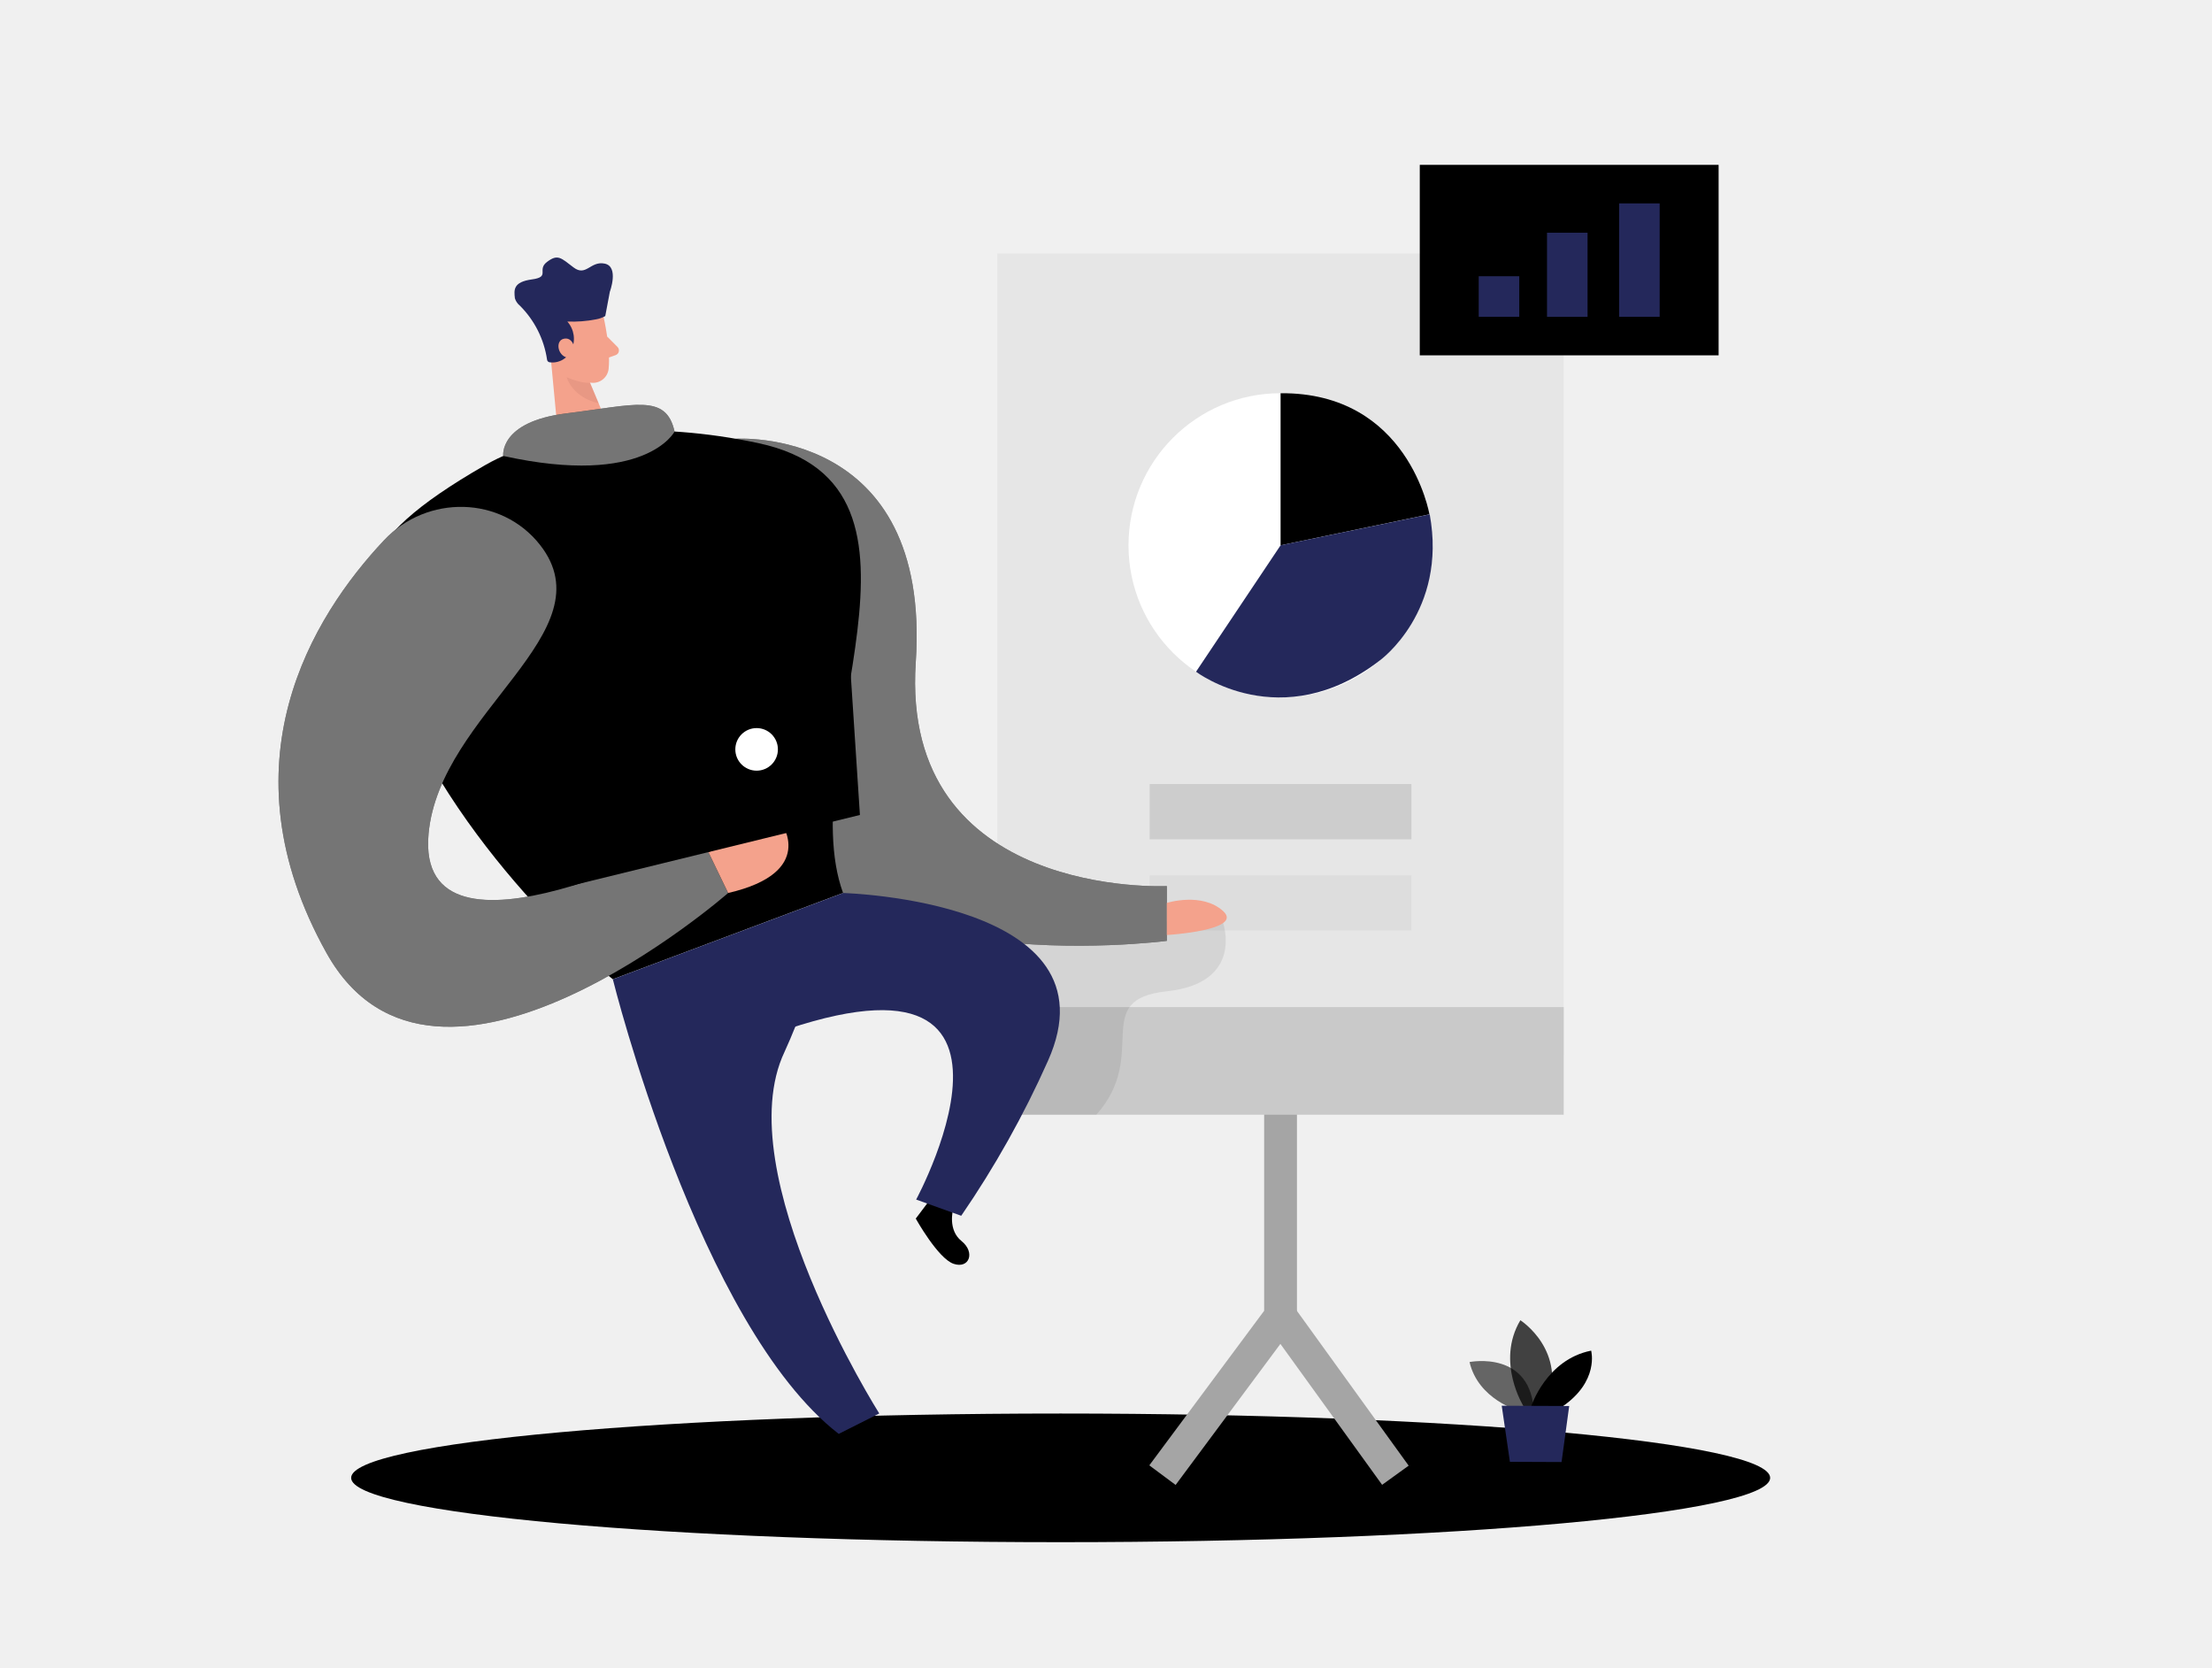
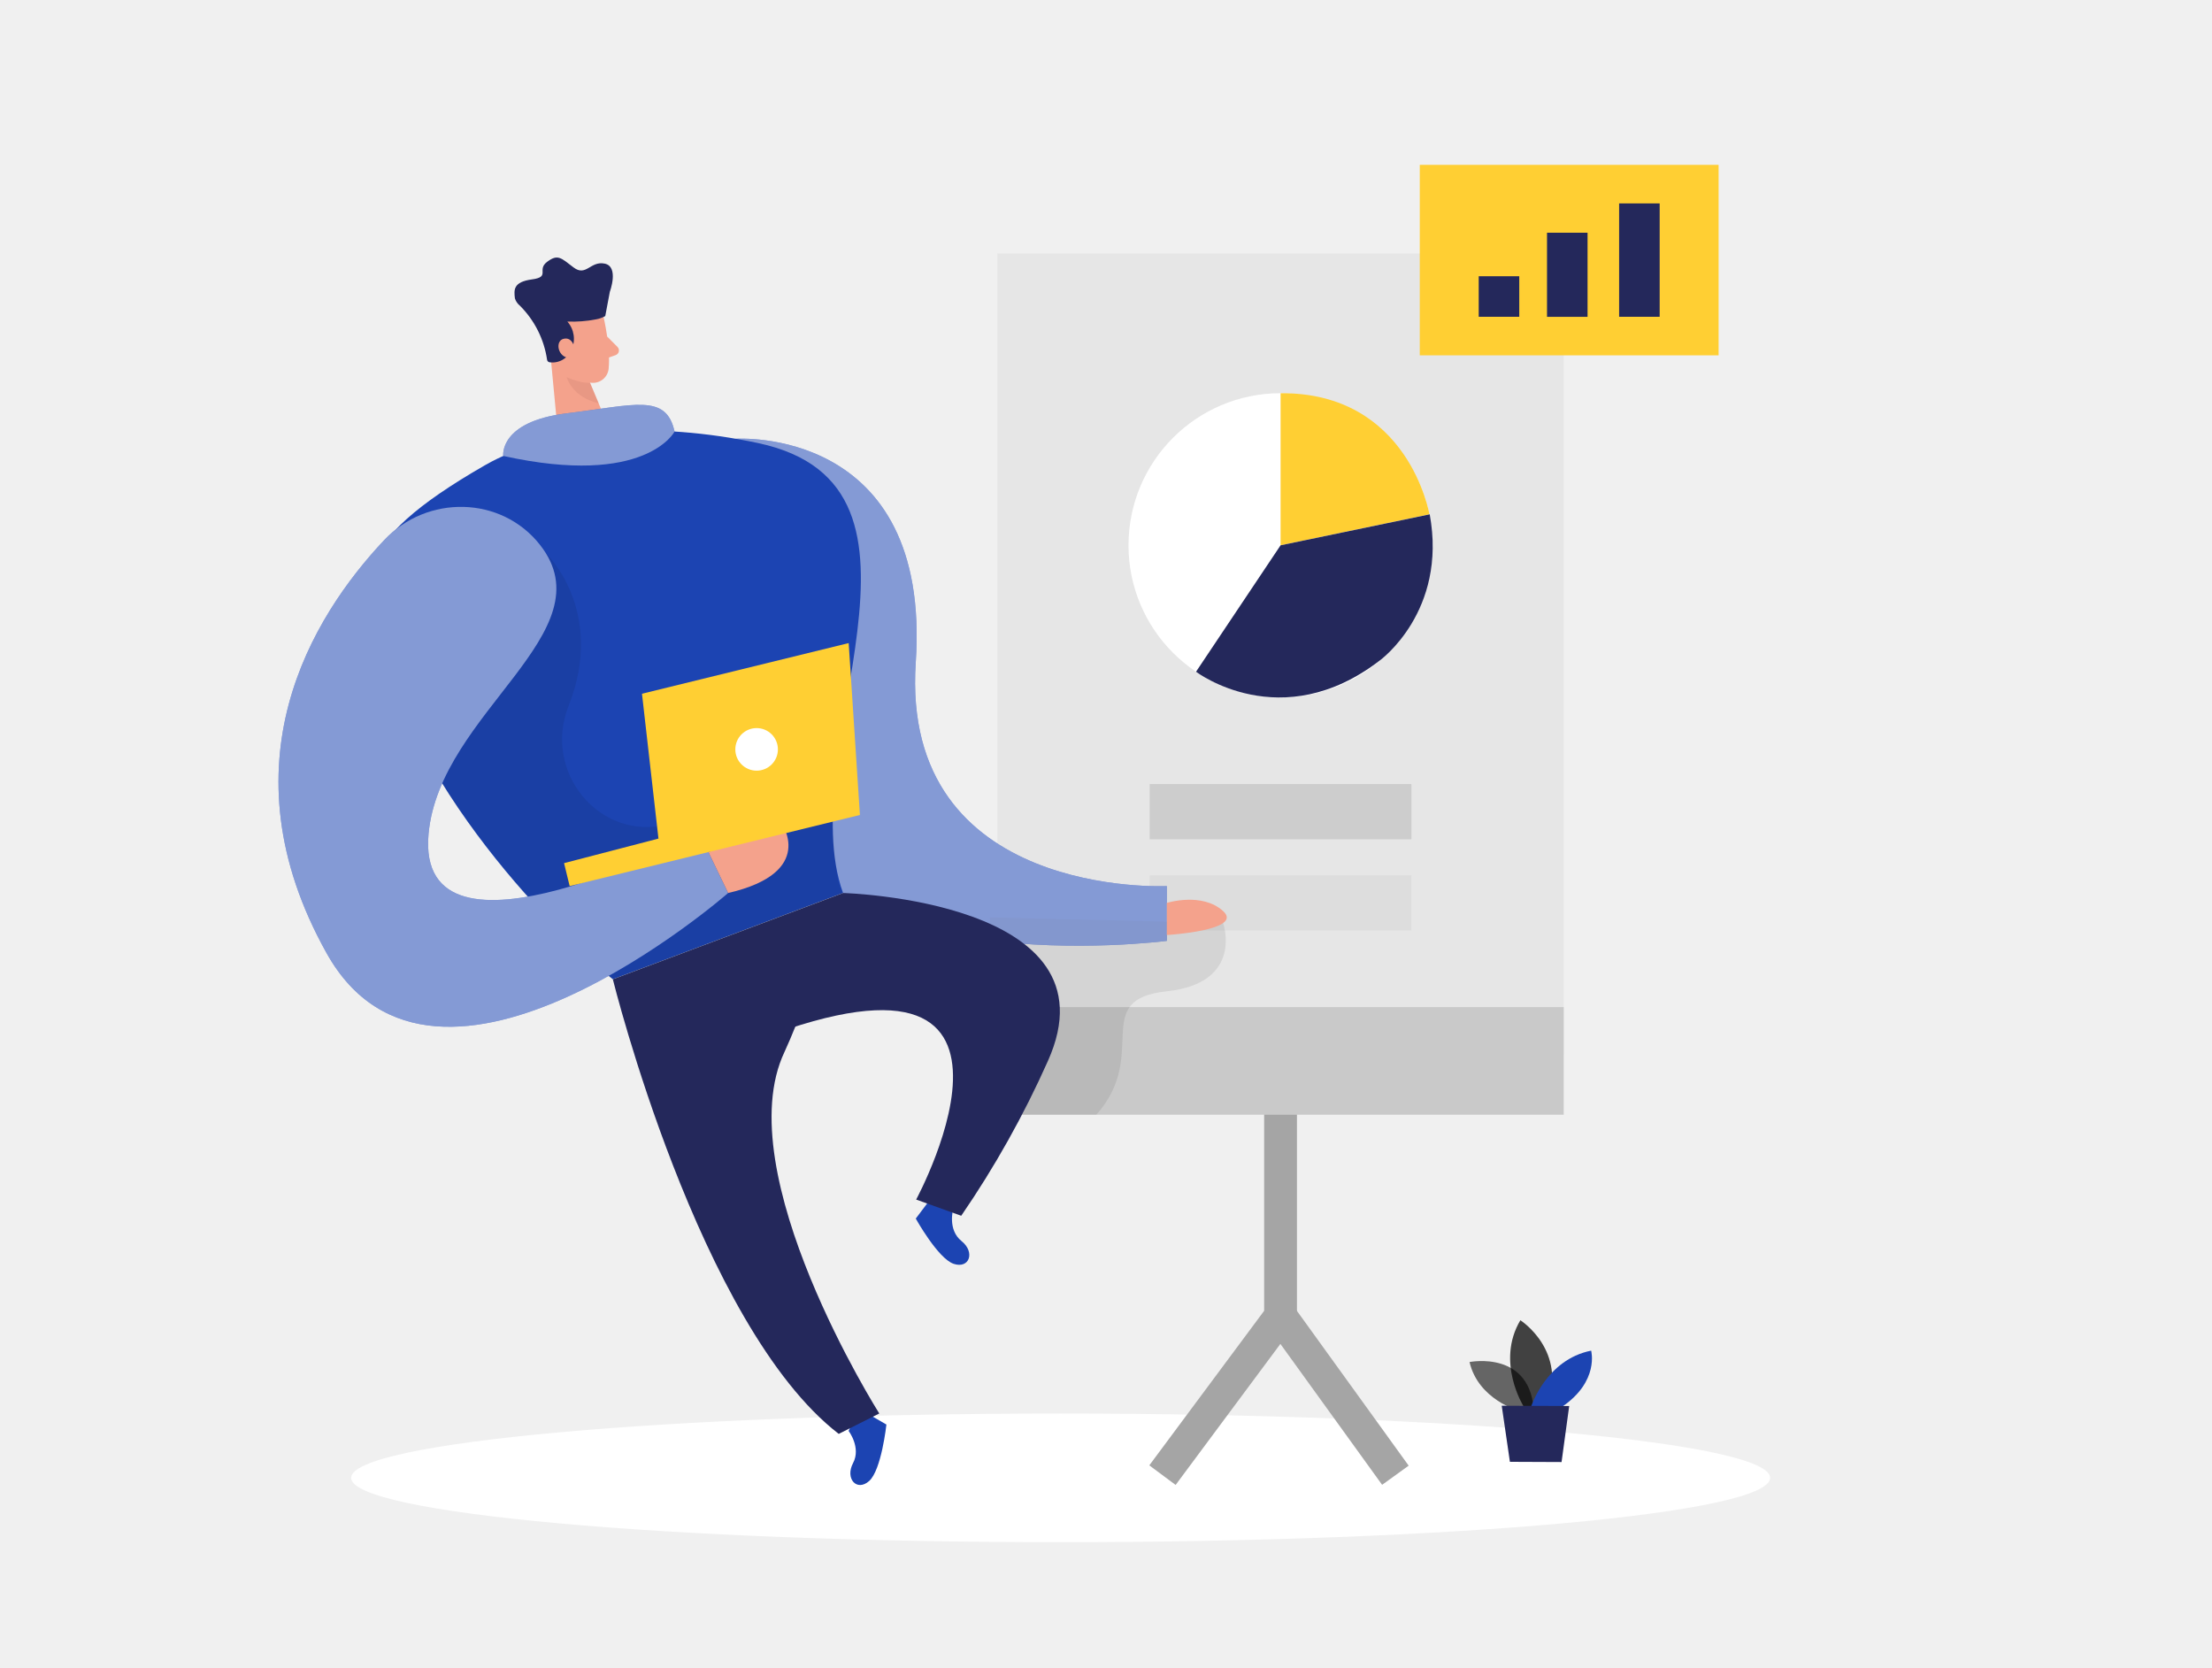
<svg xmlns="http://www.w3.org/2000/svg" id="Layer_1" data-name="Layer 1" viewBox="0 0 400 300" width="406" height="306" class="illustration styles_illustrationTablet__1DWOa">
-   <ellipse cx="191.8" cy="266.48" rx="128.3" ry="11.63" class="fill-paper" />
-   <path class="fill-primary" d="M153.46,258s2.29,3,.8,5.81.68,5.22,2.91,3.24,3.12-10.21,3.12-10.21l-5.07-2.93Z" />
-   <path class="fill-primary" d="M172.34,218s-1,3.63,1.53,5.66,1.41,5.07-1.42,4.12-6.85-8.18-6.85-8.18l3.52-4.67Z" />
+   <ellipse cx="191.8" cy="266.48" rx="128.3" ry="11.63" class="fill-paper" fill="#fff" />
+   <path class="fill-primary" fill="#1c44b2" d="M153.46,258s2.29,3,.8,5.81.68,5.22,2.91,3.24,3.12-10.21,3.12-10.21l-5.07-2.93Z" />
+   <path class="fill-primary" fill="#1c44b2" d="M172.34,218s-1,3.63,1.53,5.66,1.41,5.07-1.42,4.12-6.85-8.18-6.85-8.18l3.52-4.67Z" />
  <polygon points="212.59 267.76 207.83 264.22 228.6 236.27 228.6 188.13 234.53 188.13 234.53 238.23 212.59 267.76" fill="#a5a5a5" />
  <rect x="238.39" y="232.03" width="5.92" height="37.53" transform="translate(-101.14 188.74) rotate(-35.83)" fill="#a5a5a5" />
  <path d="M274.65,254.35s-7.32-2-8.91-8.81c0,0,11.34-2.29,11.66,9.41Z" class="fill-primary" opacity="0.58" />
  <path d="M275.55,253.62s-5.12-8.08-.62-15.64c0,0,8.62,5.48,4.79,15.66Z" class="fill-primary" opacity="0.73" />
-   <path d="M276.86,253.63s2.71-8.54,10.87-10.15c0,0,1.53,5.54-5.29,10.17Z" class="fill-primary" />
+   <path fill="#1c44b2" d="M276.86,253.63s2.71-8.54,10.87-10.15c0,0,1.53,5.54-5.29,10.17Z" class="fill-primary" />
  <polygon points="271.56 253.44 273.04 263.58 282.38 263.62 283.76 253.49 271.56 253.44" fill="#24285b" />
  <rect x="180.36" y="45.09" width="102.41" height="144.83" fill="#e6e6e6" />
  <rect x="180.36" y="181.36" width="102.41" height="19.46" fill="#c9c9c9" />
  <rect x="207.9" y="141.03" width="47.33" height="9.99" fill="#a5a5a5" opacity="0.39" />
  <rect x="207.9" y="157.52" width="47.33" height="9.99" fill="#a5a5a5" opacity="0.13" />
-   <rect class="fill-warning" x="256.74" y="29.07" width="54.04" height="34.44" />
+   <rect fill="#ffcf33" x="256.74" y="29.07" width="54.04" height="34.44" />
  <rect x="267.4" y="49.21" width="7.33" height="7.33" fill="#24285b" />
-   <path d="M133,78.6S168.47,76.13,165.6,119,211,159.48,211,159.48v9.9s-66,8.67-72-28.35S133,78.6,133,78.6Z" class="fill-primary" />
+   <path d="M133,78.6S168.47,76.13,165.6,119,211,159.48,211,159.48v9.9s-66,8.67-72-28.35S133,78.6,133,78.6Z" fill="#1c44b2" />
  <path d="M221.18,166.17S225,177,211,178.5s-3,11.39-12.75,22.32H181.5L179,165.13Z" opacity="0.08" />
  <path d="M133,78.6S168.47,76.13,165.6,119,211,159.48,211,159.48v9.9s-66,8.67-72-28.35S133,78.6,133,78.6Z" fill="#fff" opacity="0.46" />
  <rect x="279.75" y="41.34" width="7.33" height="15.21" fill="#24285b" />
  <rect x="292.79" y="36.04" width="7.33" height="20.5" fill="#24285b" />
  <circle cx="231.57" cy="97.86" r="27.5" fill="#fff" />
-   <path class="fill-warning" d="M231.57,70.36v27.5l26.92-5.6S254.74,70.18,231.57,70.36Z" />
+   <path fill="#ffcf33" d="M231.57,70.36v27.5l26.92-5.6S254.74,70.18,231.57,70.36Z" />
  <path d="M231.57,97.86l-15.29,22.86s15.41,11.73,33.26-2.06c0,0,12.22-8.85,9-26.4Z" fill="#24285b" />
  <path d="M109.15,56.61s1.3,5.5.91,9.34a2.84,2.84,0,0,1-3.13,2.52,6.26,6.26,0,0,1-5.53-4L99,59.88a5.07,5.07,0,0,1,1.43-5.68C103.26,51.47,108.53,53.22,109.15,56.61Z" fill="#f4a28c" />
  <polygon points="99.48 62.75 101.22 81.17 111.3 79.49 105.99 66.76 99.48 62.75" fill="#f4a28c" />
  <path d="M98.93,64.32h0a.53.53,0,0,0,.47.45,3.75,3.75,0,0,0,3.94-2.25,4.7,4.7,0,0,0-.75-5.12A22.3,22.3,0,0,0,107.8,57a5.09,5.09,0,0,0,1.65-.59l.83-4.4s1.69-4.53-.92-5.08-3.36,2.43-5.65.68-2.85-2.45-4.78-1,.67,2.71-2.73,3.17-3.27,1.87-3.09,3.42A2.72,2.72,0,0,0,94,54.52,17.33,17.33,0,0,1,98.93,64.32Z" fill="#24285b" />
  <path d="M103.92,62.26s-.36-2.14-2-1.74S100.87,64,103.11,64Z" fill="#f4a28c" />
  <path d="M109.79,60.11,111.67,62a.9.9,0,0,1-.36,1.48l-2.08.72Z" fill="#f4a28c" />
  <path d="M106.67,68.47s-1.3.23-4.2-1c0,0,.92,3.58,5.79,4.71Z" fill="#ce8172" opacity="0.31" />
-   <path d="M69.83,120.21C64.47,105.13,62.5,97.86,87.7,83.38c12-6.9,30.92-7.93,49.41-4,36.7,7.83,6,55.53,15.34,81.34l-41.63,15.6S81.52,153,69.83,120.21Z" class="fill-primary" />
+   <path d="M69.83,120.21C64.47,105.13,62.5,97.86,87.7,83.38c12-6.9,30.92-7.93,49.41-4,36.7,7.83,6,55.53,15.34,81.34l-41.63,15.6S81.52,153,69.83,120.21Z" fill="#1c44b2" />
  <path d="M110.82,176.33s15.52,62.64,40.85,82.2l7.33-3.69s-27.53-43.51-17.13-65.39a99,99,0,0,0,3.74-9.41l6.84-19.31Z" fill="#24285b" />
  <path d="M98.67,99.23s11,10.37,4.14,27.69c-4.74,11.91,5.61,24.55,18,21.4.37-.1.76-.2,1.15-.32,18.25-5.5,28.59-.17,28.59-.17s.3,10.89,1.86,12.9l-41.63,15.6-1-.64-14.38-14.3S84.79,149.15,80,140.92,98.67,99.23,98.67,99.23Z" opacity="0.08" />
  <path d="M152.45,160.73s50.06,1.32,37.05,30.36a175.61,175.61,0,0,1-15.68,28l-8.15-2.93s29-53.6-34-26.69Z" fill="#24285b" />
-   <path d="M97.64,97.77c-7-8.89-20.42-9.1-28.16-.86-13,13.8-29.57,40.45-10.42,74.7,19.76,35.34,72.61-10.88,72.61-10.88L126.5,150s-51.5,27-49,0C79.53,128.06,110.08,113.58,97.64,97.77Z" class="fill-primary" />
+   <path d="M97.64,97.77c-7-8.89-20.42-9.1-28.16-.86-13,13.8-29.57,40.45-10.42,74.7,19.76,35.34,72.61-10.88,72.61-10.88L126.5,150s-51.5,27-49,0C79.53,128.06,110.08,113.58,97.64,97.77Z" fill="#1c44b2" />
  <path d="M97.64,97.77c-7-8.89-20.42-9.1-28.16-.86-13,13.8-29.57,40.45-10.42,74.7,19.76,35.34,72.61-10.88,72.61-10.88L126.5,150s-51.5,27-49,0C79.53,128.06,110.08,113.58,97.64,97.77Z" fill="#fff" opacity="0.46" />
  <path d="M128.1,153.33,141.25,148s6.58,9-9.58,12.73Z" fill="#f4a28c" />
-   <polygon class="fill-warning" points="155.5 146.62 153.47 115.54 116.09 124.7 119.07 150.89 102 155.33 103.01 159.48 155.5 146.62" />
+   <polygon fill="#ffcf33" points="155.5 146.62 153.47 115.54 116.09 124.7 119.07 150.89 102 155.33 103.01 159.48 155.5 146.62" />
  <circle cx="136.82" cy="134.76" r="3.85" fill="#fff" />
  <path d="M211,162.52s6.36-2,10.18,1.48S211,168.33,211,168.33Z" fill="#f4a28c" />
-   <path d="M91,81.7s-.82-6.2,11.46-7.7,18-3.66,19.52,3.29C122,77.29,116.78,87.4,91,81.7Z" class="fill-primary" />
+   <path d="M91,81.7s-.82-6.2,11.46-7.7,18-3.66,19.52,3.29C122,77.29,116.78,87.4,91,81.7Z" fill="#1c44b2" />
  <path d="M91,81.7s-.82-6.2,11.46-7.7,18-3.66,19.52,3.29C122,77.29,116.78,87.4,91,81.7Z" fill="#fff" opacity="0.46" />
</svg>
